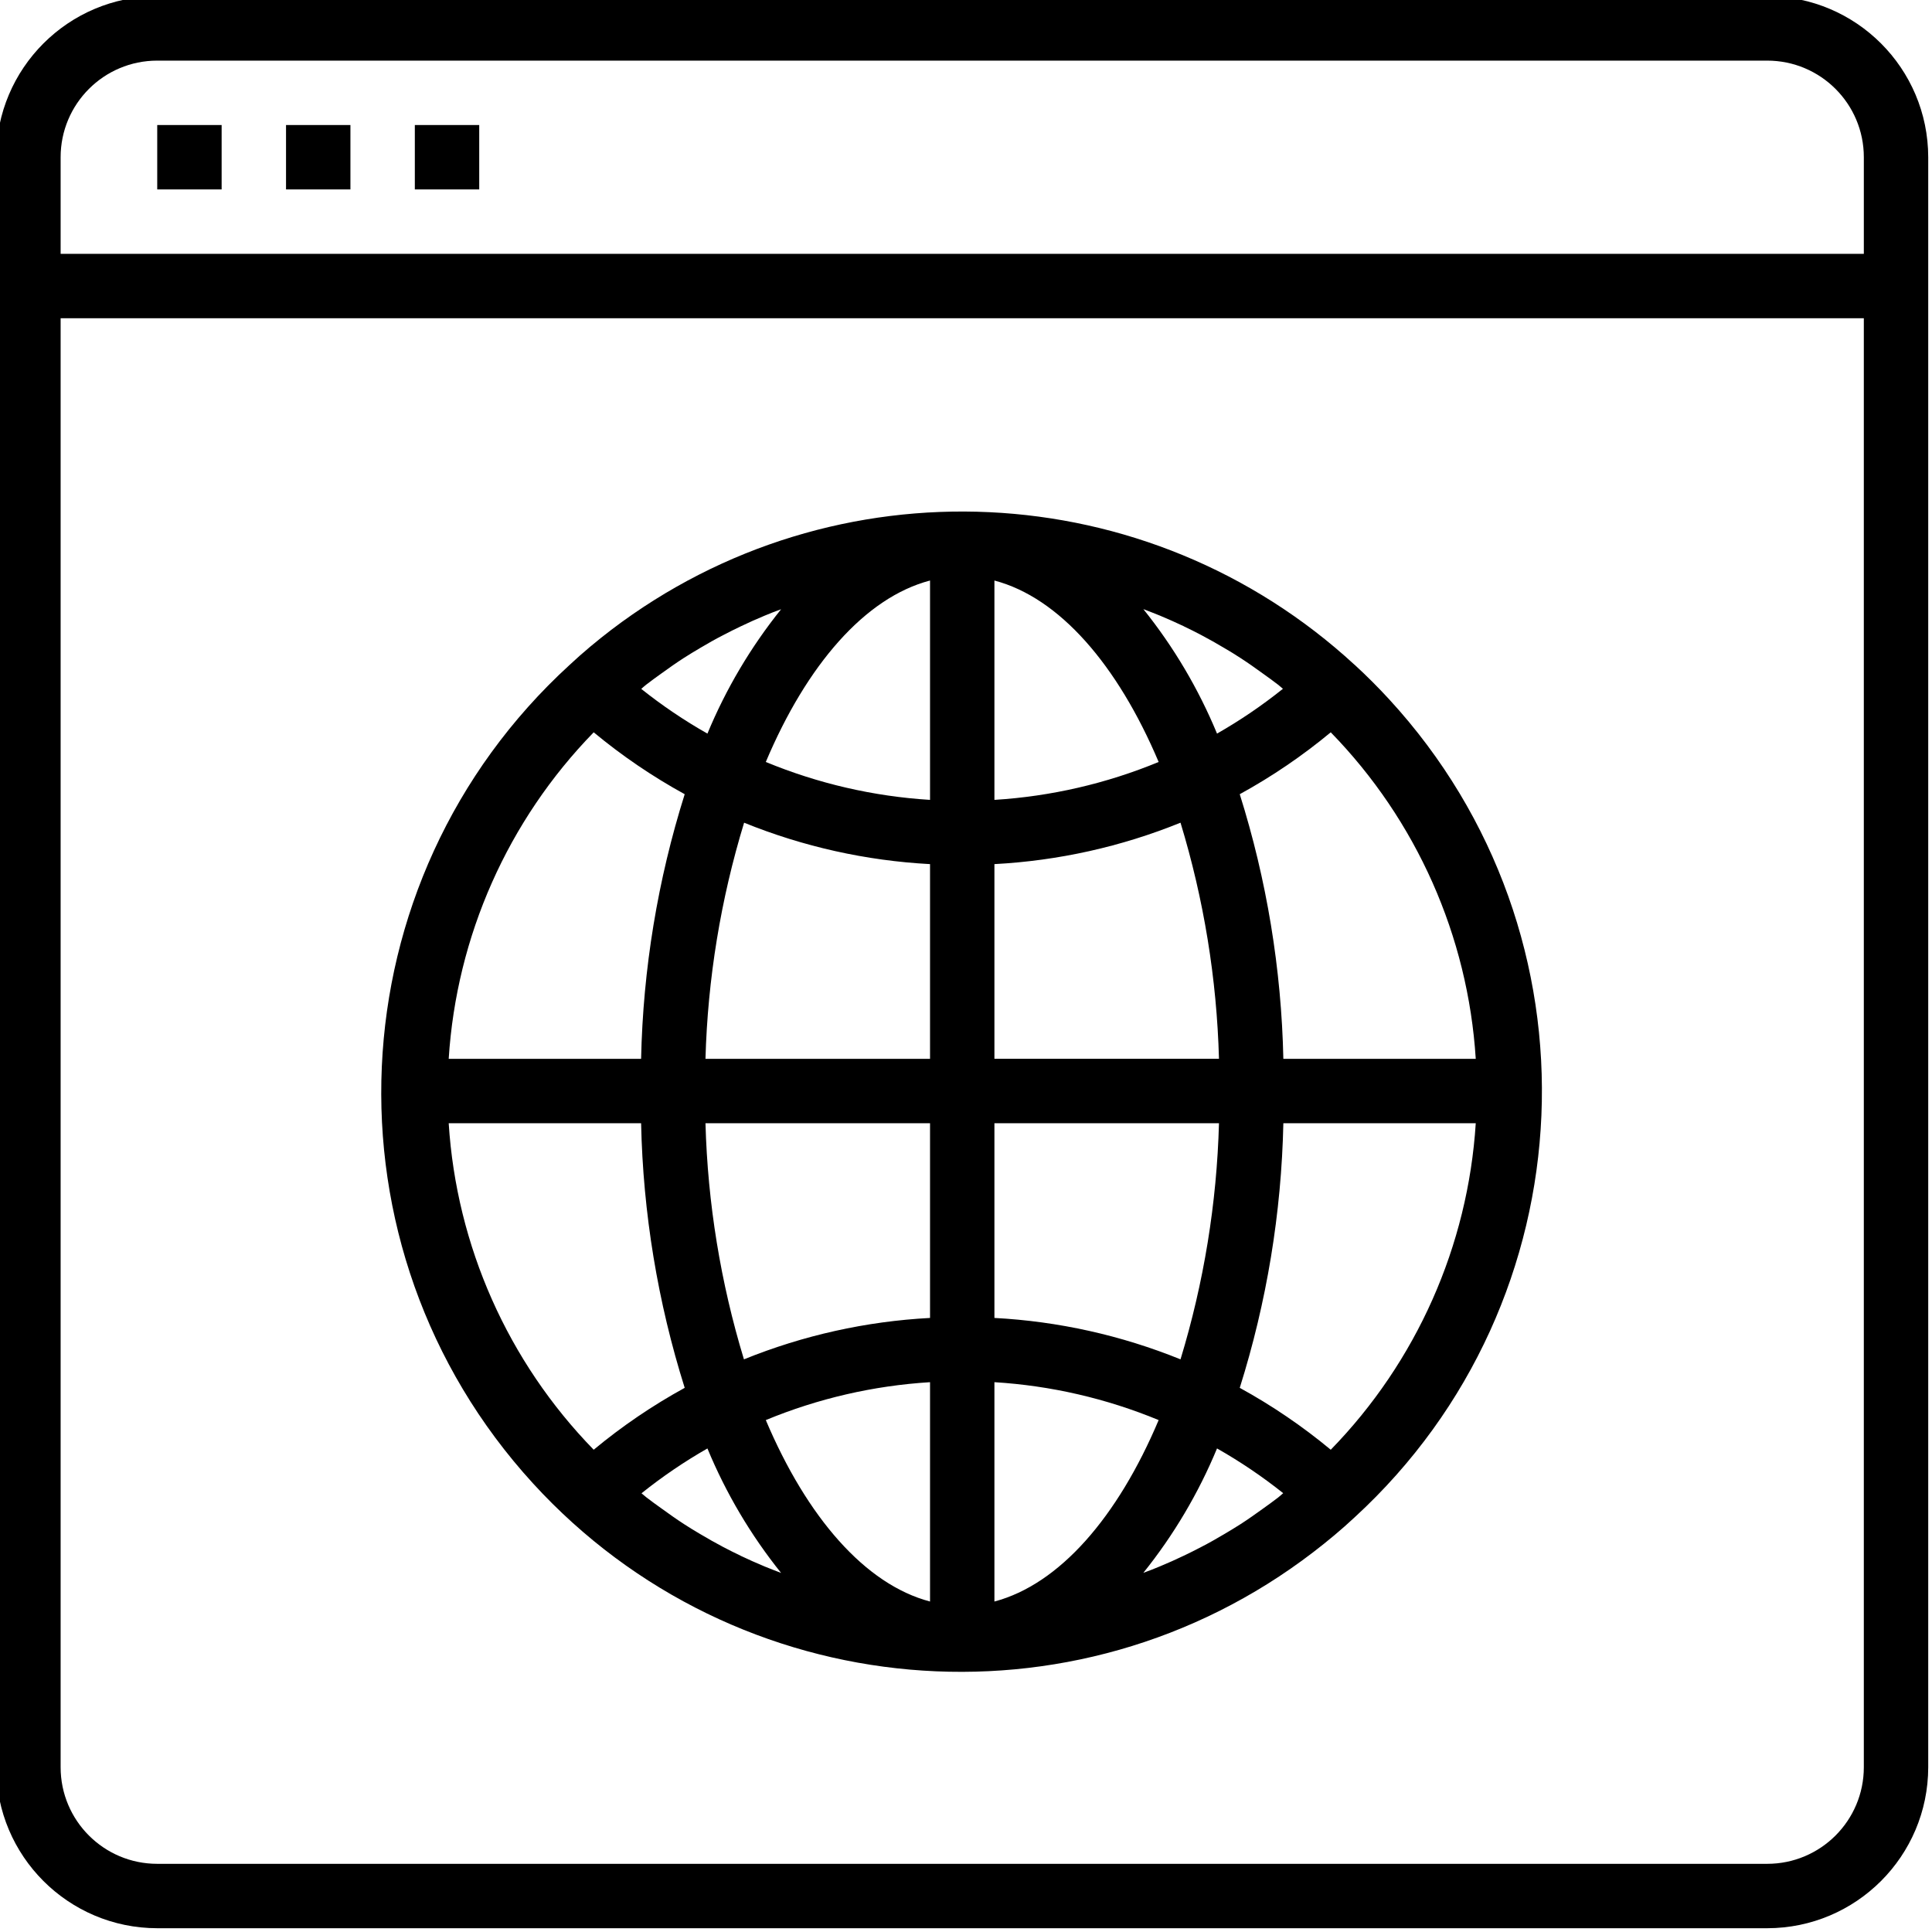
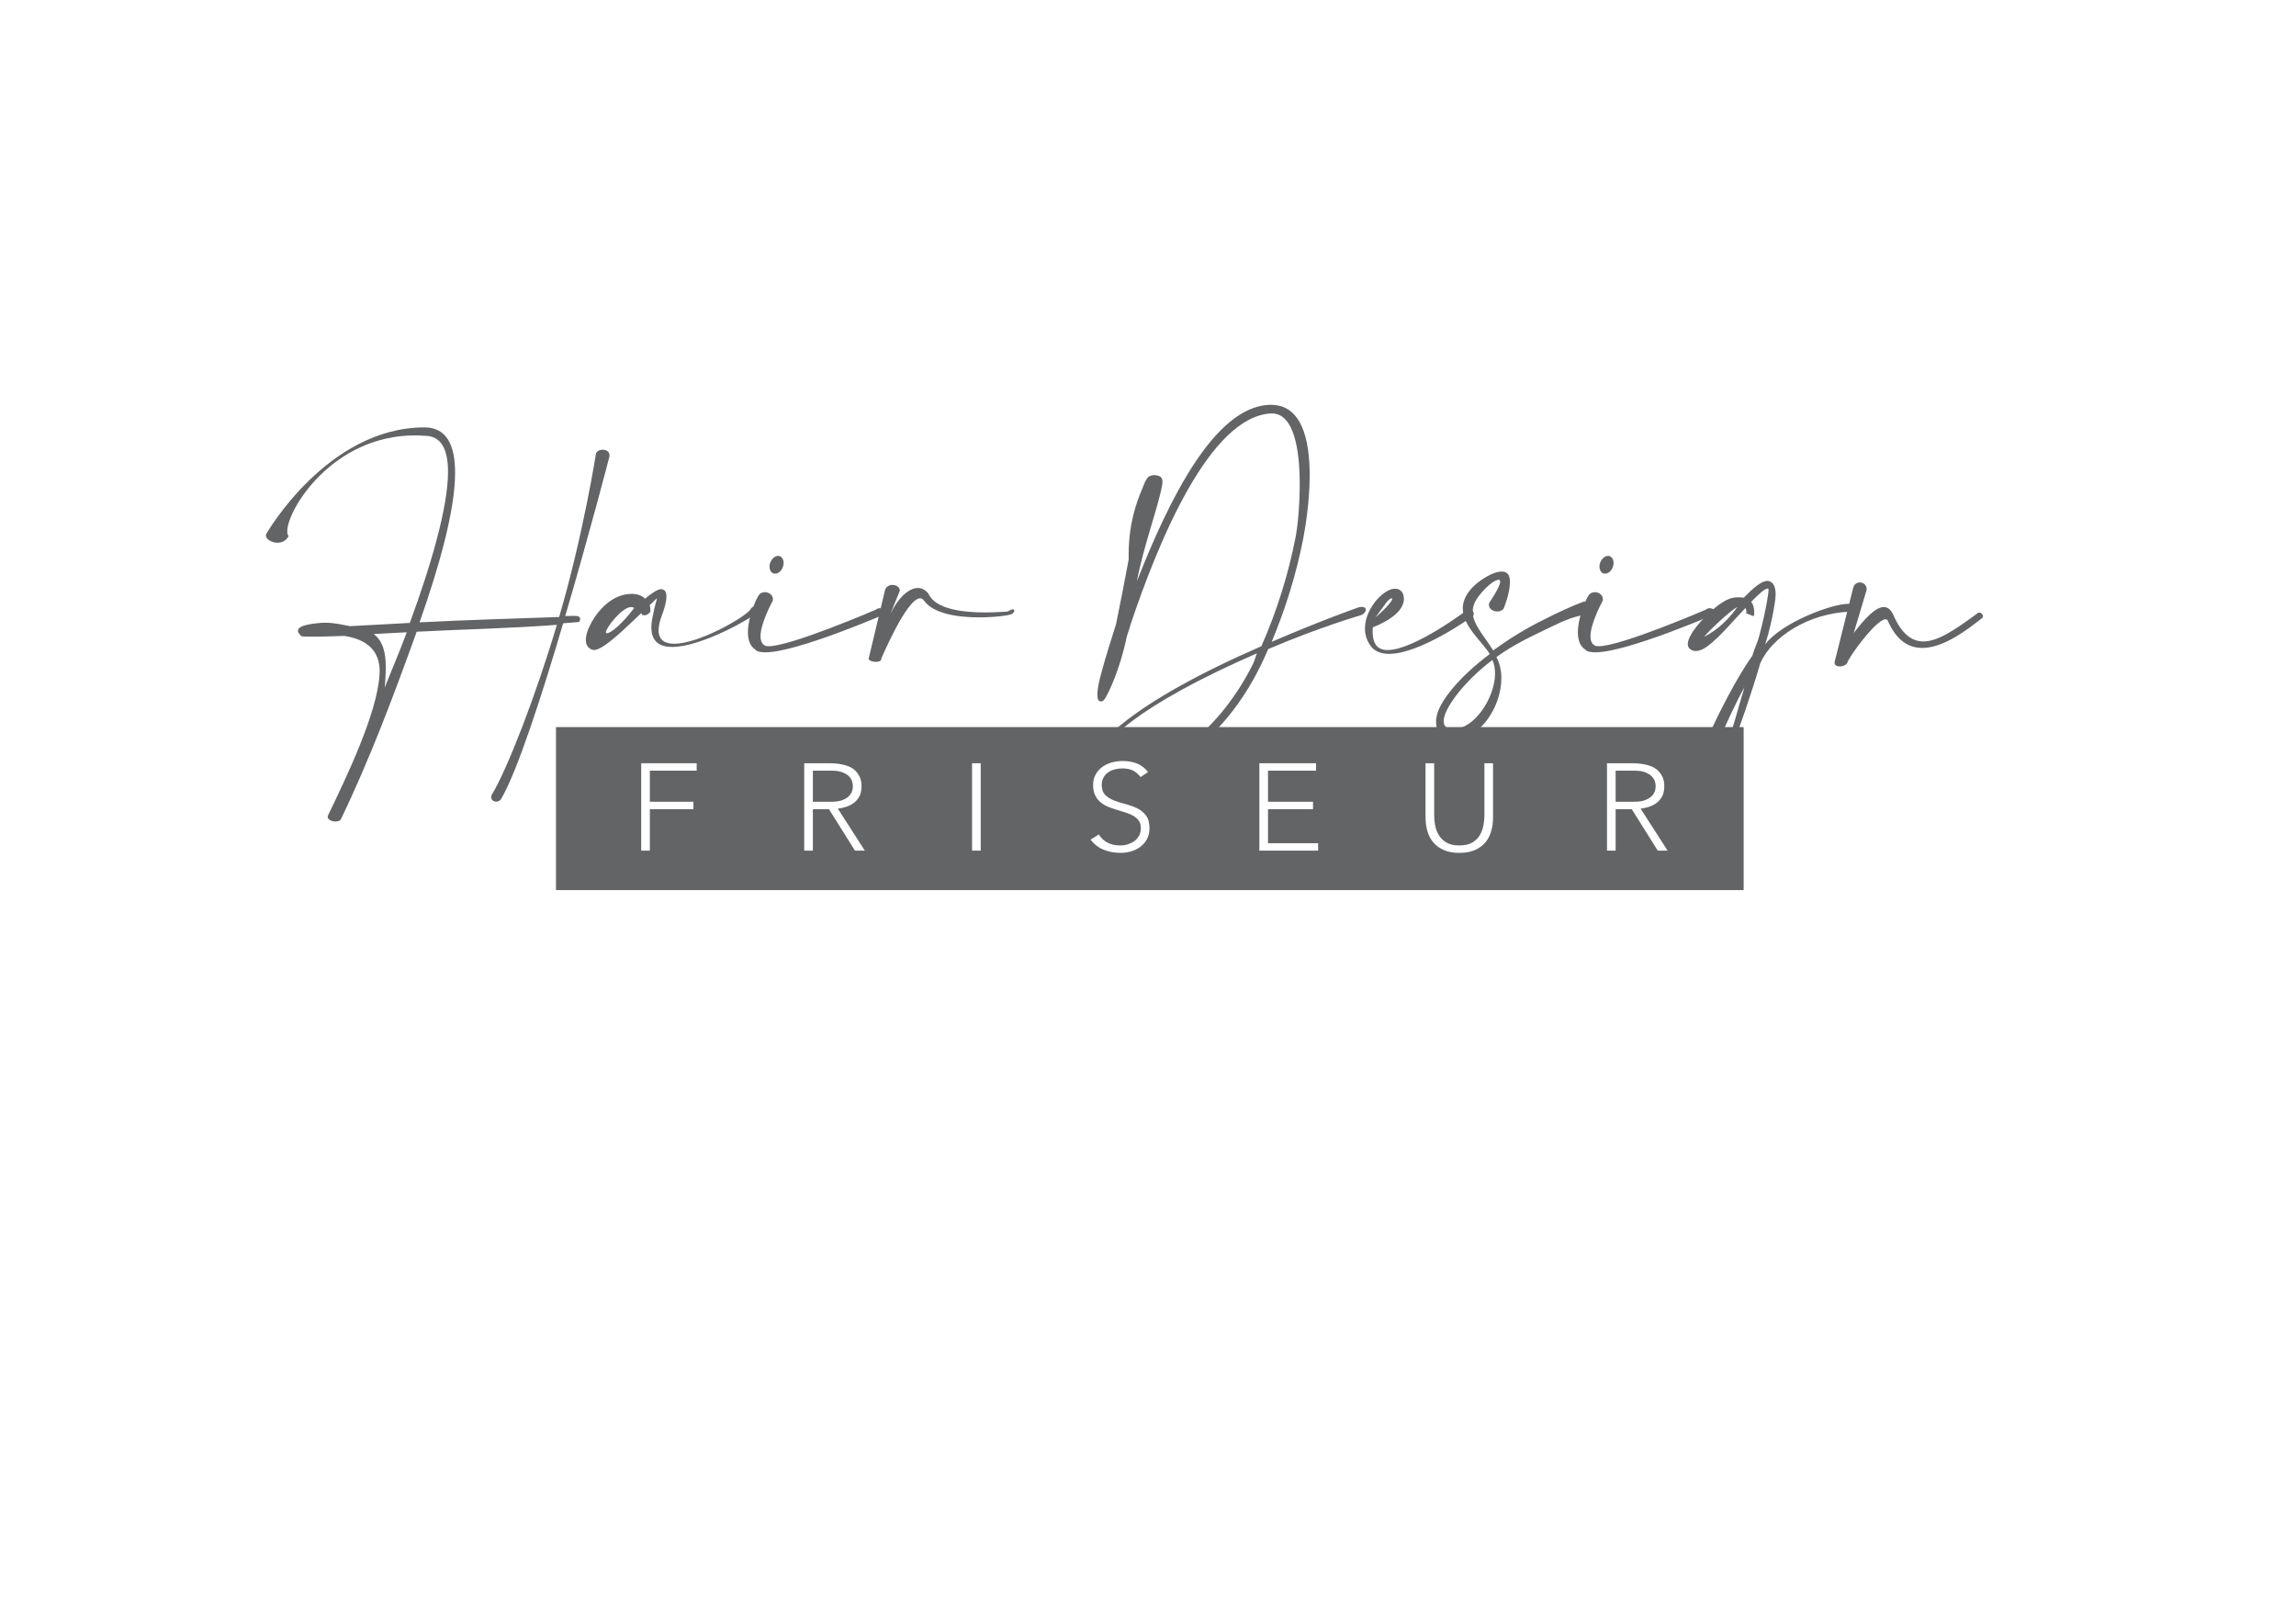
- <svg xmlns="http://www.w3.org/2000/svg" height="512pt" viewBox="1 1 512 512" width="512pt">
-   <path d="m469.332 0h-426.664c-23.555.027-42.641 19.113-42.668 42.668v426.664c.027 23.555 19.113 42.641 42.668 42.668h426.664c23.555-.027 42.641-19.113 42.668-42.668v-426.664c-.027-23.555-19.113-42.641-42.668-42.668zm-426.664 17.066h426.664c14.141 0 25.602 11.461 25.602 25.602v25.598h-477.867v-25.598c0-14.141 11.461-25.602 25.602-25.602zm426.664 477.867h-426.664c-14.141 0-25.602-11.461-25.602-25.602v-384h477.867v384c0 14.141-11.461 25.602-25.602 25.602zm0 0" />
-   <path d="m42.668 34.133h17.066v17.066h-17.066zm0 0" />
-   <path d="m76.801 34.133h17.066v17.066h-17.066zm0 0" />
-   <path d="m110.934 34.133h17.066v17.066h-17.066zm0 0" />
-   <path d="m360.004 177.203c-54.734-50.457-137.781-54.371-197.016-9.285-3.797 2.91-7.484 5.973-11.027 9.285-62.578 57.223-66.922 154.344-9.699 216.922 53.758 58.789 143.543 66.699 206.754 18.223 3.797-2.91 7.48-5.973 11.023-9.285 62.363-57.316 66.457-154.34 9.137-216.703-2.914-3.176-5.965-6.223-9.137-9.141zm-6.34 207.992c-7.5-6.223-15.574-11.715-24.117-16.402 7.152-22.711 11.043-46.32 11.555-70.125h50.988c-2.062 32.504-15.695 63.199-38.426 86.527zm-13.902 12.621c-1.312 1.031-2.668 1.98-4.02 2.961-1.945 1.406-3.898 2.789-5.902 4.086-1.441.93-2.91 1.801-4.379 2.68-2.012 1.195-4.035 2.348-6.109 3.414-1.52.801-3.062 1.57-4.617 2.312-2.09 1.008-4.215 1.945-6.355 2.84-1.453.598-2.91 1.195-4.379 1.707 8.035-10.004 14.609-21.105 19.523-32.965 6.148 3.488 12.012 7.453 17.535 11.855-.441.375-.852.766-1.297 1.109zm-142.504 15.461c-1.539-.734-3.059-1.496-4.566-2.285-2.09-1.102-4.148-2.27-6.18-3.48-1.441-.855-2.883-1.707-4.266-2.629-2.031-1.316-4.012-2.723-5.973-4.148-1.332-.965-2.672-1.902-3.969-2.918-.445-.34-.852-.734-1.297-1.082 5.504-4.41 11.344-8.383 17.469-11.879 4.91 11.867 11.484 22.973 19.523 32.988-1.457-.547-2.91-1.133-4.352-1.707-2.16-.902-4.301-1.852-6.418-2.859zm-38.922-218.207c7.5 6.223 15.574 11.715 24.117 16.402-7.152 22.711-11.043 46.324-11.555 70.129h-50.988c2.062-32.508 15.695-63.203 38.426-86.531zm13.902-12.617c1.312-1.035 2.668-1.98 4.02-2.965 1.945-1.406 3.898-2.789 5.91-4.086 1.434-.93 2.902-1.801 4.363-2.672 2.012-1.191 4.043-2.352 6.117-3.41 1.52-.805 3.062-1.57 4.617-2.312 2.09-1.008 4.215-1.949 6.355-2.844 1.453-.598 2.91-1.195 4.379-1.707-8.035 10.004-14.609 21.102-19.523 32.957-6.148-3.484-12.012-7.449-17.539-11.852.445-.379.855-.77 1.301-1.109zm142.504-15.465c1.539.734 3.059 1.496 4.566 2.289 2.09 1.098 4.148 2.27 6.18 3.48 1.441.852 2.883 1.707 4.266 2.629 2.031 1.312 4.012 2.719 5.973 4.145 1.332.965 2.672 1.902 3.969 2.918.445.344.852.734 1.297 1.086-5.504 4.41-11.344 8.379-17.469 11.879-4.91-11.867-11.484-22.977-19.523-32.992 1.457.547 2.91 1.137 4.352 1.707 2.16.906 4.301 1.852 6.418 2.859zm-67.273 45.988c-14.965-.926-29.668-4.32-43.523-10.047 10.863-25.734 26.293-43.562 43.523-48.086zm0 17.066v51.559h-59.512c.594-21.223 4.039-42.27 10.238-62.578 15.703 6.367 32.352 10.074 49.273 10.977zm0 68.625v51.602c-16.934.895-33.602 4.605-49.316 10.973-6.184-20.309-9.613-41.355-10.195-62.574zm0 68.625v58.129c-17.203-4.523-32.633-22.348-43.523-48.086 13.855-5.727 28.559-9.121 43.523-10.043zm17.062 0c14.965.922 29.668 4.316 43.523 10.043-10.863 25.738-26.293 43.52-43.523 48.086zm0-17.066v-51.559h59.512c-.582 21.219-4.012 42.266-10.195 62.574-15.715-6.367-32.383-10.078-49.316-10.973zm0-68.625v-51.602c16.934-.898 33.602-4.605 49.316-10.977 6.184 20.309 9.613 41.355 10.195 62.574h-59.512zm0-68.625v-58.129c17.203 4.52 32.633 22.348 43.523 48.086-13.855 5.723-28.559 9.117-43.523 10.043zm-93.633 85.691c.512 23.805 4.402 47.414 11.555 70.125-8.547 4.688-16.621 10.18-24.117 16.402-22.734-23.324-36.367-54.02-38.426-86.527zm170.203-17.066c-.512-23.805-4.402-47.418-11.555-70.129 8.547-4.688 16.621-10.18 24.117-16.402 22.734 23.324 36.367 54.023 38.426 86.527h-50.988zm0 0" />
+ <svg xmlns="http://www.w3.org/2000/svg" xmlns:xlink="http://www.w3.org/1999/xlink" width="1190.55pt" height="841.89pt" viewBox="0 0 1190.55 841.89" version="1.1">
+   <defs>
+     <g>
+       <symbol overflow="visible" id="glyph0-0">
+         <path style="stroke:none;" d="" />
+       </symbol>
+       <symbol overflow="visible" id="glyph0-1">
+         <path style="stroke:none;" d="M -16.328 -65.734 C -16.531 -65.438 -16.625 -65.047 -16.625 -64.75 C -16.625 -62.859 -13.656 -60.984 -10.594 -60.984 C -8.422 -60.984 -6.141 -61.875 -4.844 -64.453 C -5.344 -64.938 -5.547 -65.828 -5.547 -66.922 C -5.547 -78.203 17.922 -116.625 60.781 -116.625 C 62.469 -116.625 64.156 -116.516 65.828 -116.422 C 74.344 -116.422 77.812 -109.297 77.812 -97.719 C 77.812 -79.297 69 -49.406 58.016 -19.406 C 46.531 -18.812 35.734 -18.219 26.922 -17.719 C 23.266 -18.406 19.109 -19.5 14.156 -19.5 C 13.359 -19.5 12.469 -19.5 11.578 -19.406 C 10.297 -19.203 0 -18.719 0 -15.344 C 0 -14.547 0.5 -13.766 1.688 -12.672 L 1.688 -12.578 C 1.875 -12.375 3.859 -12.281 7.031 -12.281 C 10.984 -12.281 16.922 -12.375 24.062 -12.672 C 36.031 -10.797 42.375 -4.844 42.375 5.734 C 42.375 6.438 42.266 7.031 42.266 7.719 C 40.984 27.719 25.047 60.781 15.641 80.281 C 15.438 80.594 15.438 80.891 15.438 81.188 C 15.438 82.672 17.625 83.562 19.5 83.562 C 20.594 83.562 21.688 83.266 22.172 82.562 C 37.328 51.188 49.797 17.812 61.578 -14.844 C 86.719 -16.141 109.5 -16.531 134.25 -18.406 C 123.25 18.609 108.703 55.938 100.688 69.406 C 100.281 69.891 100.188 70.484 100.188 70.984 C 100.188 72.266 101.375 73.266 102.766 73.266 C 103.547 73.266 104.438 72.969 105.234 72.078 C 113.547 58.109 126.328 18.812 137.516 -19.203 C 142.766 -19.609 145.828 -19.906 145.828 -19.906 C 146.125 -20.5 146.328 -20.984 146.328 -21.484 C 146.328 -22.469 145.531 -23.062 143.25 -23.062 L 142.859 -23.062 C 141.969 -23.062 140.578 -22.969 138.594 -22.969 C 151.078 -65.438 161.469 -105.344 161.469 -105.531 C 161.469 -105.828 161.562 -106.031 161.562 -106.234 C 161.562 -108.312 159.781 -109.203 158 -109.203 C 156.516 -109.203 155.141 -108.609 154.531 -107.312 C 154.531 -107.125 148 -65.344 135.438 -22.469 C 111.281 -21.578 87.219 -20.984 63.062 -19.703 C 73.359 -49 81.484 -77.906 81.484 -97.312 C 81.484 -111.672 77.016 -120.781 65.641 -120.781 C 15.25 -120.781 -16.234 -65.828 -16.328 -65.734 Z M 44.953 14.156 C 45.141 12.578 45.25 11.094 45.344 9.609 C 45.438 7.531 45.547 5.641 45.547 3.656 C 45.547 -3.766 44.156 -9.906 39.297 -13.656 C 45.047 -13.953 50.094 -14.25 56.438 -14.547 C 52.859 -4.953 48.609 5.047 44.953 14.156 Z M 44.953 14.156 " />
+       </symbol>
+       <symbol overflow="visible" id="glyph0-2">
+         <path style="stroke:none;" d="M 19.5 -24.547 L 19.797 -23.656 C 20.203 -23.469 20.594 -23.359 20.984 -23.359 C 22.078 -23.359 23.266 -23.953 24.156 -25.25 L 24.156 -25.641 C 24.156 -26.234 24.156 -27.422 23.766 -28.609 C 26.031 -30.781 27.516 -32.172 27.516 -32.172 L 27.516 -32.078 C 27.516 -31.281 26.234 -27.812 25.641 -24.062 C 24.953 -21.281 24.656 -19.016 24.656 -17.031 C 24.656 -9.609 29.109 -6.938 35.438 -6.938 C 50.891 -6.938 77.422 -22.469 78.609 -24.156 C 79.094 -24.75 79.297 -25.344 79.297 -25.938 C 79.297 -27.031 78.703 -27.812 77.812 -27.812 C 77.219 -27.812 76.531 -27.422 75.938 -26.234 C 72.469 -21.875 49.109 -8.609 36.531 -8.609 C 31.688 -8.609 28.406 -10.5 28.406 -15.641 C 28.406 -17.625 28.906 -20.094 30 -23.062 C 31.688 -27.328 32.469 -30.688 32.469 -33.062 C 32.469 -35.25 31.781 -36.531 30.484 -36.734 C 30.297 -36.828 30 -36.922 29.703 -36.922 C 27.812 -36.922 24.359 -34.453 21.391 -31.984 C 19.906 -33.469 17.625 -34.453 14.547 -34.453 C 12.969 -34.453 11.188 -34.25 9.203 -33.656 C 1.578 -31.391 -4.547 -23.953 -7.422 -17.625 C -8.422 -15.641 -9.016 -13.656 -9.203 -12.078 C -9.312 -11.578 -9.312 -11.094 -9.312 -10.594 C -9.312 -9.203 -9.016 -8.016 -8.219 -7.031 C -7.531 -6.234 -6.734 -5.641 -5.641 -5.438 C -5.438 -5.438 -5.25 -5.344 -5.141 -5.344 C -0.891 -5.344 8.016 -13.656 15.844 -21.094 C 17.516 -22.672 18.109 -23.172 19.5 -24.547 Z M 15.734 -27.125 C 9.5 -18.812 3.562 -14.062 1.688 -14.062 C 1.281 -14.062 1.094 -14.25 1.094 -14.547 C 1.094 -16.828 9.406 -27.625 14.156 -27.625 C 14.75 -27.625 15.25 -27.516 15.734 -27.125 Z M 15.734 -27.125 " />
+       </symbol>
+       <symbol overflow="visible" id="glyph0-3">
+         <path style="stroke:none;" d="M 9.016 -30.891 C 9.109 -31.188 9.109 -31.484 9.109 -31.781 C 9.109 -33.859 7.031 -35.344 4.953 -35.344 C 3.469 -35.344 2.078 -34.656 1.281 -32.969 C -0.5 -29.891 -3.859 -21.484 -3.859 -14.547 C -3.859 -10.797 -2.875 -7.422 -0.094 -5.641 C 0.797 -4.547 2.672 -4.156 5.141 -4.156 C 21.688 -4.156 67.312 -24.062 67.422 -24.062 C 67.609 -24.25 67.609 -24.453 67.609 -24.656 C 67.609 -25.641 66.328 -27.031 64.547 -27.031 C 63.859 -27.031 63.156 -26.828 62.375 -26.234 C 62.375 -26.234 18.516 -7.328 6.938 -7.328 C 5.938 -7.328 5.141 -7.422 4.656 -7.828 C 3.266 -8.719 2.672 -10.391 2.672 -12.469 C 2.672 -19.406 9.016 -30.891 9.016 -30.891 Z M 12.578 -54.047 C 12.281 -54.156 12.078 -54.156 11.781 -54.156 C 10.203 -54.156 8.516 -52.766 7.719 -50.688 C 7.422 -50 7.328 -49.297 7.328 -48.609 C 7.328 -46.922 8.125 -45.547 9.406 -45.047 C 9.703 -44.953 10 -44.953 10.297 -44.953 C 11.875 -44.953 13.562 -46.328 14.25 -48.406 C 14.547 -49.109 14.656 -49.797 14.656 -50.484 C 14.656 -52.172 13.859 -53.562 12.578 -54.047 Z M 12.578 -54.047 " />
+       </symbol>
+       <symbol overflow="visible" id="glyph0-4">
+         <path style="stroke:none;" d="M 8.719 -36.031 L 8.719 -36.234 C 8.719 -38.016 6.828 -39.109 4.953 -39.109 C 3.359 -39.109 1.781 -38.406 1.094 -36.531 L -7.328 -1.281 C -7.328 -1.188 -7.422 -1.094 -7.422 -0.891 C -7.422 0.094 -5.438 0.797 -3.656 0.797 C -2.172 0.797 -0.797 0.297 -0.797 -0.891 L -0.797 -1.094 C -0.688 -1.188 12.281 -32.172 19.312 -32.172 C 20 -32.172 20.688 -31.781 21.281 -30.984 C 26.234 -24.062 39 -22.281 49.797 -22.281 C 58.609 -22.281 66.125 -23.469 66.625 -23.953 C 67.422 -24.156 68.109 -25.141 68.109 -25.844 C 68.109 -26.141 67.906 -26.438 67.312 -26.438 C 67.125 -26.438 66.719 -26.328 66.328 -26.234 C 66.125 -26.234 65.234 -25.344 64.047 -25.25 C 61.969 -25.141 57.812 -24.844 52.969 -24.844 C 41.969 -24.844 27.328 -26.328 23.656 -34.453 C 22.078 -36.531 20.203 -37.516 18.109 -37.516 C 13.359 -37.516 7.719 -32.281 3.859 -24.062 Z M 8.719 -36.031 " />
+       </symbol>
+       <symbol overflow="visible" id="glyph0-5">
+         <path style="stroke:none;" d="" />
+       </symbol>
+       <symbol overflow="visible" id="glyph0-6">
+         <path style="stroke:none;" d="M 20.984 -54.938 L 20.984 -52.266 C 18.906 -41.078 16.625 -29.406 14.453 -18.812 C 13.953 -17.125 13.469 -15.641 12.969 -14.062 C 9.797 -4.25 7.422 4.062 5.938 9.906 C 5.141 13.172 4.75 15.844 4.75 17.719 C 4.75 20.094 5.344 21.281 6.438 21.281 C 6.734 21.281 6.938 21.281 7.234 21.188 C 7.719 21.094 8.219 20.594 8.609 20 C 10.688 16.734 16.438 4.75 19.906 -11.875 C 20.203 -13.359 21.578 -16.734 21.875 -18.312 C 36.625 -62.375 63.062 -126.125 94.641 -128 L 95.234 -128 C 106.828 -128 109.688 -108.906 109.688 -91.172 C 109.688 -79.297 108.406 -68.109 107.516 -63.75 C 103.953 -45.344 97.906 -25.547 89.797 -7.328 C 22.969 21.781 0.094 44.844 0.094 56.531 C 0.094 61.875 4.953 64.844 12.672 64.844 C 31.688 64.844 67.609 46.922 89.203 3.172 C 90.484 0.688 92.172 -3.266 93.359 -5.844 C 120.188 -17.328 141.375 -23.359 141.562 -23.469 C 142.953 -23.953 143.953 -25.25 143.953 -26.234 C 143.953 -27.031 143.359 -27.719 141.859 -27.719 C 141.469 -27.719 140.969 -27.625 140.375 -27.516 C 140.188 -27.516 120.391 -20.5 95.141 -9.609 C 102.469 -27.031 108.109 -45.641 111.469 -62.969 C 112.766 -69.594 114.844 -82.859 114.844 -96.031 C 114.844 -114.344 110.781 -132.469 94.844 -132.469 L 93.453 -132.469 C 65.141 -130.781 41.781 -83.062 25.25 -40.984 C 28.703 -59.406 36.438 -79.797 38.406 -91.172 C 38.516 -91.672 38.516 -92.062 38.516 -92.469 C 38.516 -93.266 38.406 -93.75 38.219 -94.25 C 37.719 -95.344 36.031 -96.031 34.359 -96.031 C 32.969 -96.031 31.578 -95.641 30.781 -94.641 C 30.297 -94.047 29.594 -92.969 29 -91.375 C 26.828 -86.031 20.984 -73.859 20.984 -54.938 Z M 85.641 1.484 C 65.047 43.062 30.984 60.188 14.359 60.188 C 8.312 60.188 4.547 58.016 4.547 53.75 C 4.547 43.859 25.641 23.266 87.516 -3.656 C 86.922 -2.469 86.234 0.297 85.641 1.484 Z M 85.641 1.484 " />
+       </symbol>
+       <symbol overflow="visible" id="glyph0-7">
+         <path style="stroke:none;" d="M 1.984 -22.281 C 6.531 -28.219 8.422 -31.875 10.391 -32.172 C 10.594 -32.172 10.688 -32.078 10.688 -31.875 C 10.688 -30.984 8.312 -27.719 1.984 -22.281 Z M 16.625 -32.969 C 16.438 -34.844 15.438 -36.141 14.062 -36.734 C 13.469 -37.031 12.766 -37.125 12.078 -37.125 C 10.797 -37.125 9.5 -36.734 8.125 -35.938 C 6.344 -34.953 4.359 -33.359 2.578 -31.281 C -0.688 -27.422 -3.469 -22.172 -3.469 -16.625 C -3.469 -13.766 -2.766 -10.797 -0.891 -8.016 C 1.281 -4.656 4.844 -3.359 9.109 -3.359 C 25.344 -3.359 51.969 -22.578 52.172 -22.672 C 52.672 -23.062 52.969 -23.562 52.969 -24.062 C 52.969 -25.25 51.875 -26.438 50.594 -26.438 C 50.188 -26.438 49.797 -26.328 49.406 -26.031 C 49.297 -25.938 21.984 -5.344 8.312 -5.344 C 5.547 -5.344 3.359 -6.234 2.078 -8.219 C 0.891 -10 0.5 -12.766 0.5 -15.141 C 0.5 -15.844 0.594 -16.531 0.594 -17.125 C 3.359 -18.219 16.734 -23.562 16.734 -31.875 C 16.734 -32.281 16.625 -32.578 16.625 -32.969 Z M 16.625 -32.969 " />
+       </symbol>
+       <symbol overflow="visible" id="glyph0-8">
+         <path style="stroke:none;" d="M 12.375 -29.703 C 12.281 -29.406 12.281 -29.109 12.281 -28.812 C 12.281 -26.625 14.453 -25.344 16.531 -25.344 C 17.812 -25.344 19.109 -25.734 19.906 -26.828 C 19.906 -26.922 23.172 -34.547 23.172 -40.594 C 23.172 -41.188 23.172 -41.672 23.062 -42.172 C 22.766 -44.547 21.578 -46.031 18.906 -46.031 C 17.516 -46.031 15.734 -45.641 13.469 -44.656 C 11.281 -43.562 5.547 -40.594 1.875 -35.641 C -0.391 -32.578 -1.281 -29.703 -1.281 -26.922 C -1.281 -17.625 8.906 -9.609 12.672 -3.266 C -4.062 9.312 -12.375 20.797 -14.453 27.422 C -14.844 28.812 -15.141 30.297 -15.141 31.781 C -15.141 35.734 -13.562 39.594 -9.609 40.484 C -8.312 40.781 -7.031 40.984 -5.734 40.984 C 7.531 40.984 18.719 24.156 18.719 9.312 C 18.719 5.438 17.922 1.578 16.141 -1.688 C 25.344 -8.422 34.844 -12.672 45.047 -17.625 C 50.688 -20.391 56.734 -23.062 63.562 -23.859 C 64.547 -24.453 65.047 -25.547 65.047 -26.625 C 65.047 -28.406 63.859 -30.297 61.578 -30.484 C 54.75 -28.016 47.219 -24.359 41.484 -21.484 C 31.391 -16.531 23.562 -11.688 14.453 -5.141 C 9.703 -12.875 3.859 -18.719 3.859 -25.141 C 3.859 -27.625 4.656 -30.188 6.734 -32.969 C 9.797 -37.031 13.266 -40.094 15.25 -41.078 C 16.141 -41.578 16.828 -41.781 17.328 -41.781 C 17.922 -41.781 18.109 -41.375 18.109 -40.781 C 18.109 -38.016 12.375 -29.797 12.375 -29.703 Z M 14.062 -0.203 C 15.047 1.875 15.438 4.25 15.438 6.828 C 15.438 19.312 4.75 35.547 -5.938 35.547 C -6.938 35.547 -7.828 35.438 -8.719 35.141 C -10.594 34.656 -11.188 33.172 -11.188 31.578 C -11.188 30.594 -10.984 29.5 -10.688 28.609 C -8.812 22.766 -0.891 11.281 14.062 -0.203 Z M 14.062 -0.203 " />
+       </symbol>
+       <symbol overflow="visible" id="glyph0-9">
+         <path style="stroke:none;" d="M 17.422 -24.359 L 21.391 -22.875 C 21.391 -22.875 21.578 -23.766 21.578 -25.047 C 21.578 -26.625 21.281 -28.703 20 -30.297 C 23.859 -34.359 27.125 -37.219 28.516 -37.219 L 28.812 -37.219 C 28.906 -37.219 29 -36.922 29 -36.438 C 29 -35.438 28.703 -33.469 28.109 -30 C 27.219 -25.141 25.938 -19.312 24.25 -12.875 C 23.266 -9.016 21.781 -6.531 20.594 -2.375 C 12.969 8.125 2.969 27.719 -2.078 39.109 C -5.734 47.516 -8.516 55.234 -10.094 61.375 C -10.5 62.766 -11.391 66.234 -11.391 69.5 C -11.391 72.562 -10.594 75.438 -7.922 76.328 C -7.719 76.422 -7.422 76.422 -7.234 76.422 C -1.484 76.422 7.719 51.781 8.906 48.406 C 13.562 36.141 20.797 15.25 24.75 1.391 C 30.984 -12.375 49.797 -24.453 71.484 -25.25 C 72.375 -26.141 73.062 -27.031 73.062 -27.719 C 73.062 -28.312 72.672 -28.812 71.484 -29.203 C 71.078 -29.297 70.688 -29.297 70.188 -29.297 C 61.875 -29.297 35.844 -19.703 27.219 -8.219 C 27.422 -9.016 28.609 -12.766 28.812 -13.469 C 30.484 -20 31.281 -23.766 32.078 -28.703 C 32.469 -30.891 32.672 -32.766 32.672 -34.25 C 32.672 -38.219 31.484 -40.297 29.5 -40.984 C 29.109 -41.078 28.812 -41.188 28.406 -41.188 C 25.25 -41.188 20.984 -37.422 16.141 -32.469 C 15.438 -32.672 14.656 -32.672 13.766 -32.672 C 12.875 -32.672 11.875 -32.672 10.688 -32.469 C 4.359 -31.391 -5.734 -21.688 -10.297 -14.844 C -11.391 -13.062 -12.281 -11.484 -12.578 -10.203 C -12.766 -9.609 -12.875 -9.016 -12.875 -8.422 C -12.875 -7.125 -12.281 -6.031 -10.891 -5.344 C -10.297 -5.047 -9.609 -4.844 -8.812 -4.844 C -8.125 -4.844 -7.328 -4.953 -6.438 -5.25 C -1.688 -6.734 5.641 -14.75 12.672 -22.469 C 14.156 -24.062 15.641 -25.641 17.031 -27.125 C 17.422 -26.438 17.516 -25.641 17.516 -25.141 C 17.516 -24.656 17.422 -24.359 17.422 -24.359 Z M 12.875 -27.719 C 9.203 -22.469 3.562 -16.234 -4.453 -12.172 C -1.391 -15.844 8.516 -25.25 12.875 -27.719 Z M 6.734 46.141 C 1.578 59.797 -4.547 70.688 -6.438 72.375 L -6.438 72.078 C -6.438 70.484 -5.844 67.516 -4.75 63.562 C -3.172 57.625 -0.391 49.891 3.172 41.672 C 6.344 34.547 12.375 21.094 16.531 13.953 C 13.656 23.266 9.797 38.016 6.734 46.141 Z M 6.734 46.141 " />
+       </symbol>
+       <symbol overflow="visible" id="glyph0-10">
+         <path style="stroke:none;" d="M 9.406 -36.625 L 9.406 -36.828 C 9.406 -39.109 7.625 -40.391 5.844 -40.391 C 4.359 -40.391 2.875 -39.5 2.375 -37.516 L -7.234 0.891 L -7.234 1.281 C -7.234 2.578 -6.031 3.172 -4.656 3.172 C -3.062 3.172 -1.188 2.469 -0.594 1.188 C -0.391 -0.891 14.156 -21.281 19.203 -21.281 C 19.797 -21.281 20.297 -20.891 20.594 -20 C 25.141 -9.906 31.484 -6.438 38.219 -6.438 C 49 -6.438 60.891 -15.344 68.812 -21.578 C 69.406 -21.875 69.703 -22.375 69.703 -22.875 C 69.703 -23.766 68.812 -24.75 67.812 -24.75 C 67.422 -24.75 66.922 -24.656 66.531 -24.156 C 55.938 -16.438 46.625 -9.797 38.812 -9.797 C 32.766 -9.797 27.516 -13.656 23.172 -23.656 C 21.875 -26.438 20.203 -27.625 18.219 -27.625 C 13.859 -27.625 8.219 -21.391 2.672 -14.156 Z M 9.406 -36.625 " />
+       </symbol>
+       <symbol overflow="visible" id="glyph1-0">
+         <path style="stroke:none;" d="M 18.859 -7.484 L 18.859 -11.781 L 15.062 -11.781 L 15.062 -7.484 Z M 18.391 -14.969 C 18.391 -17.219 18.516 -18.75 18.797 -19.578 C 19.062 -20.422 20.016 -21.5 21.703 -22.906 C 23.406 -24.391 24.562 -25.734 25.172 -26.875 C 25.719 -27.969 25.984 -29.25 25.984 -30.594 C 25.984 -33.156 25.172 -35.203 23.609 -36.734 C 22.047 -38.203 20.016 -38.969 17.578 -38.969 C 15.125 -38.969 13.094 -38.266 11.391 -36.922 C 9.703 -35.516 8.75 -33.281 8.406 -30.203 L 11.812 -29.703 C 12.078 -31.875 12.75 -33.406 13.766 -34.375 C 14.797 -35.328 15.938 -35.781 17.375 -35.781 C 18.797 -35.781 20.016 -35.266 21.031 -34.234 C 22.047 -33.156 22.531 -31.875 22.531 -30.344 C 22.531 -29.562 22.328 -28.797 21.906 -28.094 C 21.5 -27.328 20.562 -26.297 19.125 -25.031 C 18.391 -24.312 17.703 -23.609 17.234 -23.047 C 16.75 -22.406 16.344 -21.828 16.016 -21.25 C 15.406 -20.156 15.125 -18.438 15.125 -16.062 L 15.266 -14.969 Z M 3.391 -3.203 L 3.391 -42.688 L 31.344 -42.688 L 31.344 -3.203 Z M 0 -45.953 L 0 0 L 34.734 0 L 34.734 -45.953 Z M 0 -45.953 " />
+       </symbol>
+       <symbol overflow="visible" id="glyph1-1">
+         <path style="stroke:none;" d="M 6.578 0 L 11.062 0 L 11.062 -21.5 L 33.656 -21.5 L 33.656 -25.344 L 11.062 -25.344 L 11.062 -41.469 L 35.344 -41.469 L 35.344 -45.312 L 6.578 -45.312 Z M 6.578 0 " />
+       </symbol>
+       <symbol overflow="visible" id="glyph1-2">
+         <path style="stroke:none;" d="M 11.062 -41.469 L 20.562 -41.469 C 22.938 -41.469 24.828 -41.219 26.328 -40.641 C 27.75 -40.062 28.906 -39.422 29.719 -38.594 C 30.531 -37.766 31.078 -36.922 31.406 -35.969 C 31.688 -35.016 31.812 -34.172 31.812 -33.406 C 31.812 -32.641 31.688 -31.812 31.406 -30.844 C 31.078 -29.891 30.531 -29.062 29.719 -28.219 C 28.906 -27.391 27.75 -26.75 26.328 -26.172 C 24.828 -25.594 22.938 -25.344 20.562 -25.344 L 11.062 -25.344 Z M 6.578 0 L 11.062 0 L 11.062 -21.5 L 19.406 -21.5 L 32.906 0 L 38 0 L 24.016 -21.766 C 25.312 -21.953 26.734 -22.203 28.156 -22.656 C 29.578 -23.109 30.938 -23.75 32.156 -24.641 C 33.312 -25.469 34.328 -26.625 35.141 -28.031 C 35.891 -29.438 36.297 -31.234 36.297 -33.406 C 36.297 -35.391 35.953 -37.062 35.281 -38.406 C 34.594 -39.75 33.719 -40.891 32.703 -41.797 C 31.688 -42.688 30.469 -43.391 29.172 -43.844 C 27.891 -44.281 26.594 -44.672 25.312 -44.859 C 24.016 -45.062 22.859 -45.188 21.781 -45.25 C 20.688 -45.312 19.812 -45.312 19.203 -45.312 L 6.578 -45.312 Z M 6.578 0 " />
+       </symbol>
+       <symbol overflow="visible" id="glyph1-3">
+         <path style="stroke:none;" d="M 6.578 0 L 11.062 0 L 11.062 -45.312 L 6.578 -45.312 Z M 6.578 0 " />
+       </symbol>
+       <symbol overflow="visible" id="glyph1-4">
+         <path style="stroke:none;" d="M 3.594 -5.703 C 5.5 -3.203 7.797 -1.469 10.453 -0.453 C 13.094 0.641 16.016 1.156 19.203 1.156 C 21.172 1.156 23 0.891 24.828 0.312 C 26.656 -0.25 28.219 -1.094 29.641 -2.172 C 31 -3.266 32.094 -4.547 32.906 -6.141 C 33.719 -7.75 34.125 -9.531 34.125 -11.578 C 34.125 -14.406 33.516 -16.641 32.297 -18.234 C 31.078 -19.844 29.578 -21.062 27.75 -21.953 C 25.922 -22.844 23.875 -23.547 21.781 -24.125 C 19.609 -24.641 17.641 -25.281 15.812 -25.984 C 13.969 -26.688 12.422 -27.641 11.188 -28.859 C 9.969 -30.078 9.359 -31.812 9.359 -34.047 C 9.359 -35.516 9.641 -36.734 10.25 -37.828 C 10.859 -38.906 11.594 -39.812 12.625 -40.516 C 13.562 -41.219 14.719 -41.734 16.016 -42.109 C 17.297 -42.438 18.719 -42.625 20.156 -42.625 C 22.25 -42.625 24.016 -42.234 25.578 -41.531 C 27.062 -40.766 28.359 -39.609 29.516 -38.141 L 33.375 -40.766 C 31.75 -42.812 29.844 -44.281 27.609 -45.188 C 25.375 -46.016 22.938 -46.469 20.281 -46.469 C 18.25 -46.469 16.281 -46.203 14.453 -45.703 C 12.625 -45.125 10.984 -44.359 9.562 -43.328 C 8.141 -42.234 6.984 -40.953 6.172 -39.422 C 5.297 -37.828 4.891 -36.031 4.891 -34.047 C 4.891 -31.938 5.219 -30.141 5.969 -28.672 C 6.656 -27.203 7.594 -26.047 8.75 -25.094 C 9.906 -24.125 11.266 -23.297 12.75 -22.719 C 14.172 -22.141 15.734 -21.562 17.297 -21.125 C 18.859 -20.672 20.359 -20.156 21.844 -19.719 C 23.266 -19.266 24.625 -18.688 25.781 -18.047 C 26.938 -17.344 27.891 -16.516 28.625 -15.484 C 29.312 -14.469 29.641 -13.188 29.641 -11.578 C 29.641 -10.234 29.375 -9.031 28.828 -7.938 C 28.219 -6.844 27.484 -5.891 26.531 -5.125 C 25.516 -4.359 24.359 -3.781 23.062 -3.328 C 21.781 -2.875 20.359 -2.688 18.859 -2.688 C 16.484 -2.688 14.312 -3.141 12.484 -4.094 C 10.578 -5.062 9.016 -6.469 7.875 -8.391 Z M 3.594 -5.703 " />
+       </symbol>
+       <symbol overflow="visible" id="glyph1-5">
+         <path style="stroke:none;" d="M 6.578 0 L 37.047 0 L 37.047 -3.844 L 11.062 -3.844 L 11.062 -21.5 L 34.391 -21.5 L 34.391 -25.344 L 11.062 -25.344 L 11.062 -41.469 L 35.953 -41.469 L 35.953 -45.312 L 6.578 -45.312 Z M 6.578 0 " />
+       </symbol>
+       <symbol overflow="visible" id="glyph1-6">
+         <path style="stroke:none;" d="M 40.703 -45.312 L 36.234 -45.312 L 36.234 -18.438 C 36.234 -16.828 36.094 -15.109 35.75 -13.25 C 35.422 -11.391 34.797 -9.734 33.922 -8.125 C 32.969 -6.531 31.688 -5.25 29.984 -4.219 C 28.297 -3.203 25.984 -2.688 23.203 -2.688 C 20.422 -2.688 18.188 -3.203 16.484 -4.219 C 14.797 -5.25 13.438 -6.531 12.547 -8.125 C 11.594 -9.734 10.984 -11.391 10.656 -13.25 C 10.312 -15.109 10.172 -16.828 10.172 -18.438 L 10.172 -45.312 L 5.703 -45.312 L 5.703 -17.344 C 5.703 -14.906 5.969 -12.609 6.578 -10.375 C 7.188 -8.125 8.141 -6.203 9.562 -4.484 C 10.922 -2.75 12.75 -1.406 15 -0.391 C 17.234 0.641 19.953 1.156 23.203 1.156 C 26.453 1.156 29.234 0.641 31.484 -0.391 C 33.719 -1.406 35.484 -2.75 36.906 -4.484 C 38.266 -6.203 39.219 -8.125 39.828 -10.375 C 40.438 -12.609 40.703 -14.906 40.703 -17.344 Z M 40.703 -45.312 " />
+       </symbol>
+     </g>
+   </defs>
+   <g id="surface1">
+     <path style=" stroke:none;fill-rule:nonzero;fill:rgb(38.799%,39.2%,39.999%);fill-opacity:1;" d="M 288.301 376.953 L 288.301 461.465 L 904.141 461.465 L 904.141 376.953 L 288.301 376.953 " />
+     <g style="fill:rgb(38.799%,39.2%,39.999%);fill-opacity:1;">
+       <use xlink:href="#glyph0-1" x="154.498" y="342.354" />
+     </g>
+     <g style="fill:rgb(38.799%,39.2%,39.999%);fill-opacity:1;">
+       <use xlink:href="#glyph0-2" x="313.096" y="342.354" />
+     </g>
+     <g style="fill:rgb(38.799%,39.2%,39.999%);fill-opacity:1;">
+       <use xlink:href="#glyph0-3" x="391.682" y="342.354" />
+     </g>
+     <g style="fill:rgb(38.799%,39.2%,39.999%);fill-opacity:1;">
+       <use xlink:href="#glyph0-4" x="457.843" y="342.354" />
+     </g>
+     <g style="fill:rgb(38.799%,39.2%,39.999%);fill-opacity:1;">
+       <use xlink:href="#glyph0-5" x="524.667" y="342.354" />
+     </g>
+     <g style="fill:rgb(38.799%,39.2%,39.999%);fill-opacity:1;">
+       <use xlink:href="#glyph0-6" x="564.266" y="342.354" />
+     </g>
+     <g style="fill:rgb(38.799%,39.2%,39.999%);fill-opacity:1;">
+       <use xlink:href="#glyph0-7" x="711.24" y="342.354" />
+     </g>
+     <g style="fill:rgb(38.799%,39.2%,39.999%);fill-opacity:1;">
+       <use xlink:href="#glyph0-8" x="759.788" y="342.354" />
+     </g>
+     <g style="fill:rgb(38.799%,39.2%,39.999%);fill-opacity:1;">
+       <use xlink:href="#glyph0-3" x="822.039" y="342.354" />
+     </g>
+     <g style="fill:rgb(38.799%,39.2%,39.999%);fill-opacity:1;">
+       <use xlink:href="#glyph0-9" x="888.041" y="342.354" />
+     </g>
+     <g style="fill:rgb(38.799%,39.2%,39.999%);fill-opacity:1;">
+       <use xlink:href="#glyph0-10" x="958.538" y="342.354" />
+     </g>
+     <g style="fill:rgb(38.799%,39.2%,39.999%);fill-opacity:1;">
+       <use xlink:href="#glyph0-5" x="1025.66" y="342.354" />
+     </g>
+     <g style="fill:rgb(100%,100%,100%);fill-opacity:1;">
+       <use xlink:href="#glyph1-1" x="325.905" y="441.008" />
+     </g>
+     <g style="fill:rgb(100%,100%,100%);fill-opacity:1;">
+       <use xlink:href="#glyph1-2" x="410.434" y="441.008" />
+     </g>
+     <g style="fill:rgb(100%,100%,100%);fill-opacity:1;">
+       <use xlink:href="#glyph1-3" x="497.471" y="441.008" />
+     </g>
+     <g style="fill:rgb(100%,100%,100%);fill-opacity:1;">
+       <use xlink:href="#glyph1-4" x="561.919" y="441.008" />
+     </g>
+     <g style="fill:rgb(100%,100%,100%);fill-opacity:1;">
+       <use xlink:href="#glyph1-5" x="646.448" y="441.008" />
+     </g>
+     <g style="fill:rgb(100%,100%,100%);fill-opacity:1;">
+       <use xlink:href="#glyph1-6" x="733.486" y="441.008" />
+     </g>
+     <g style="fill:rgb(100%,100%,100%);fill-opacity:1;">
+       <use xlink:href="#glyph1-2" x="826.697" y="441.008" />
+     </g>
+   </g>
</svg>
